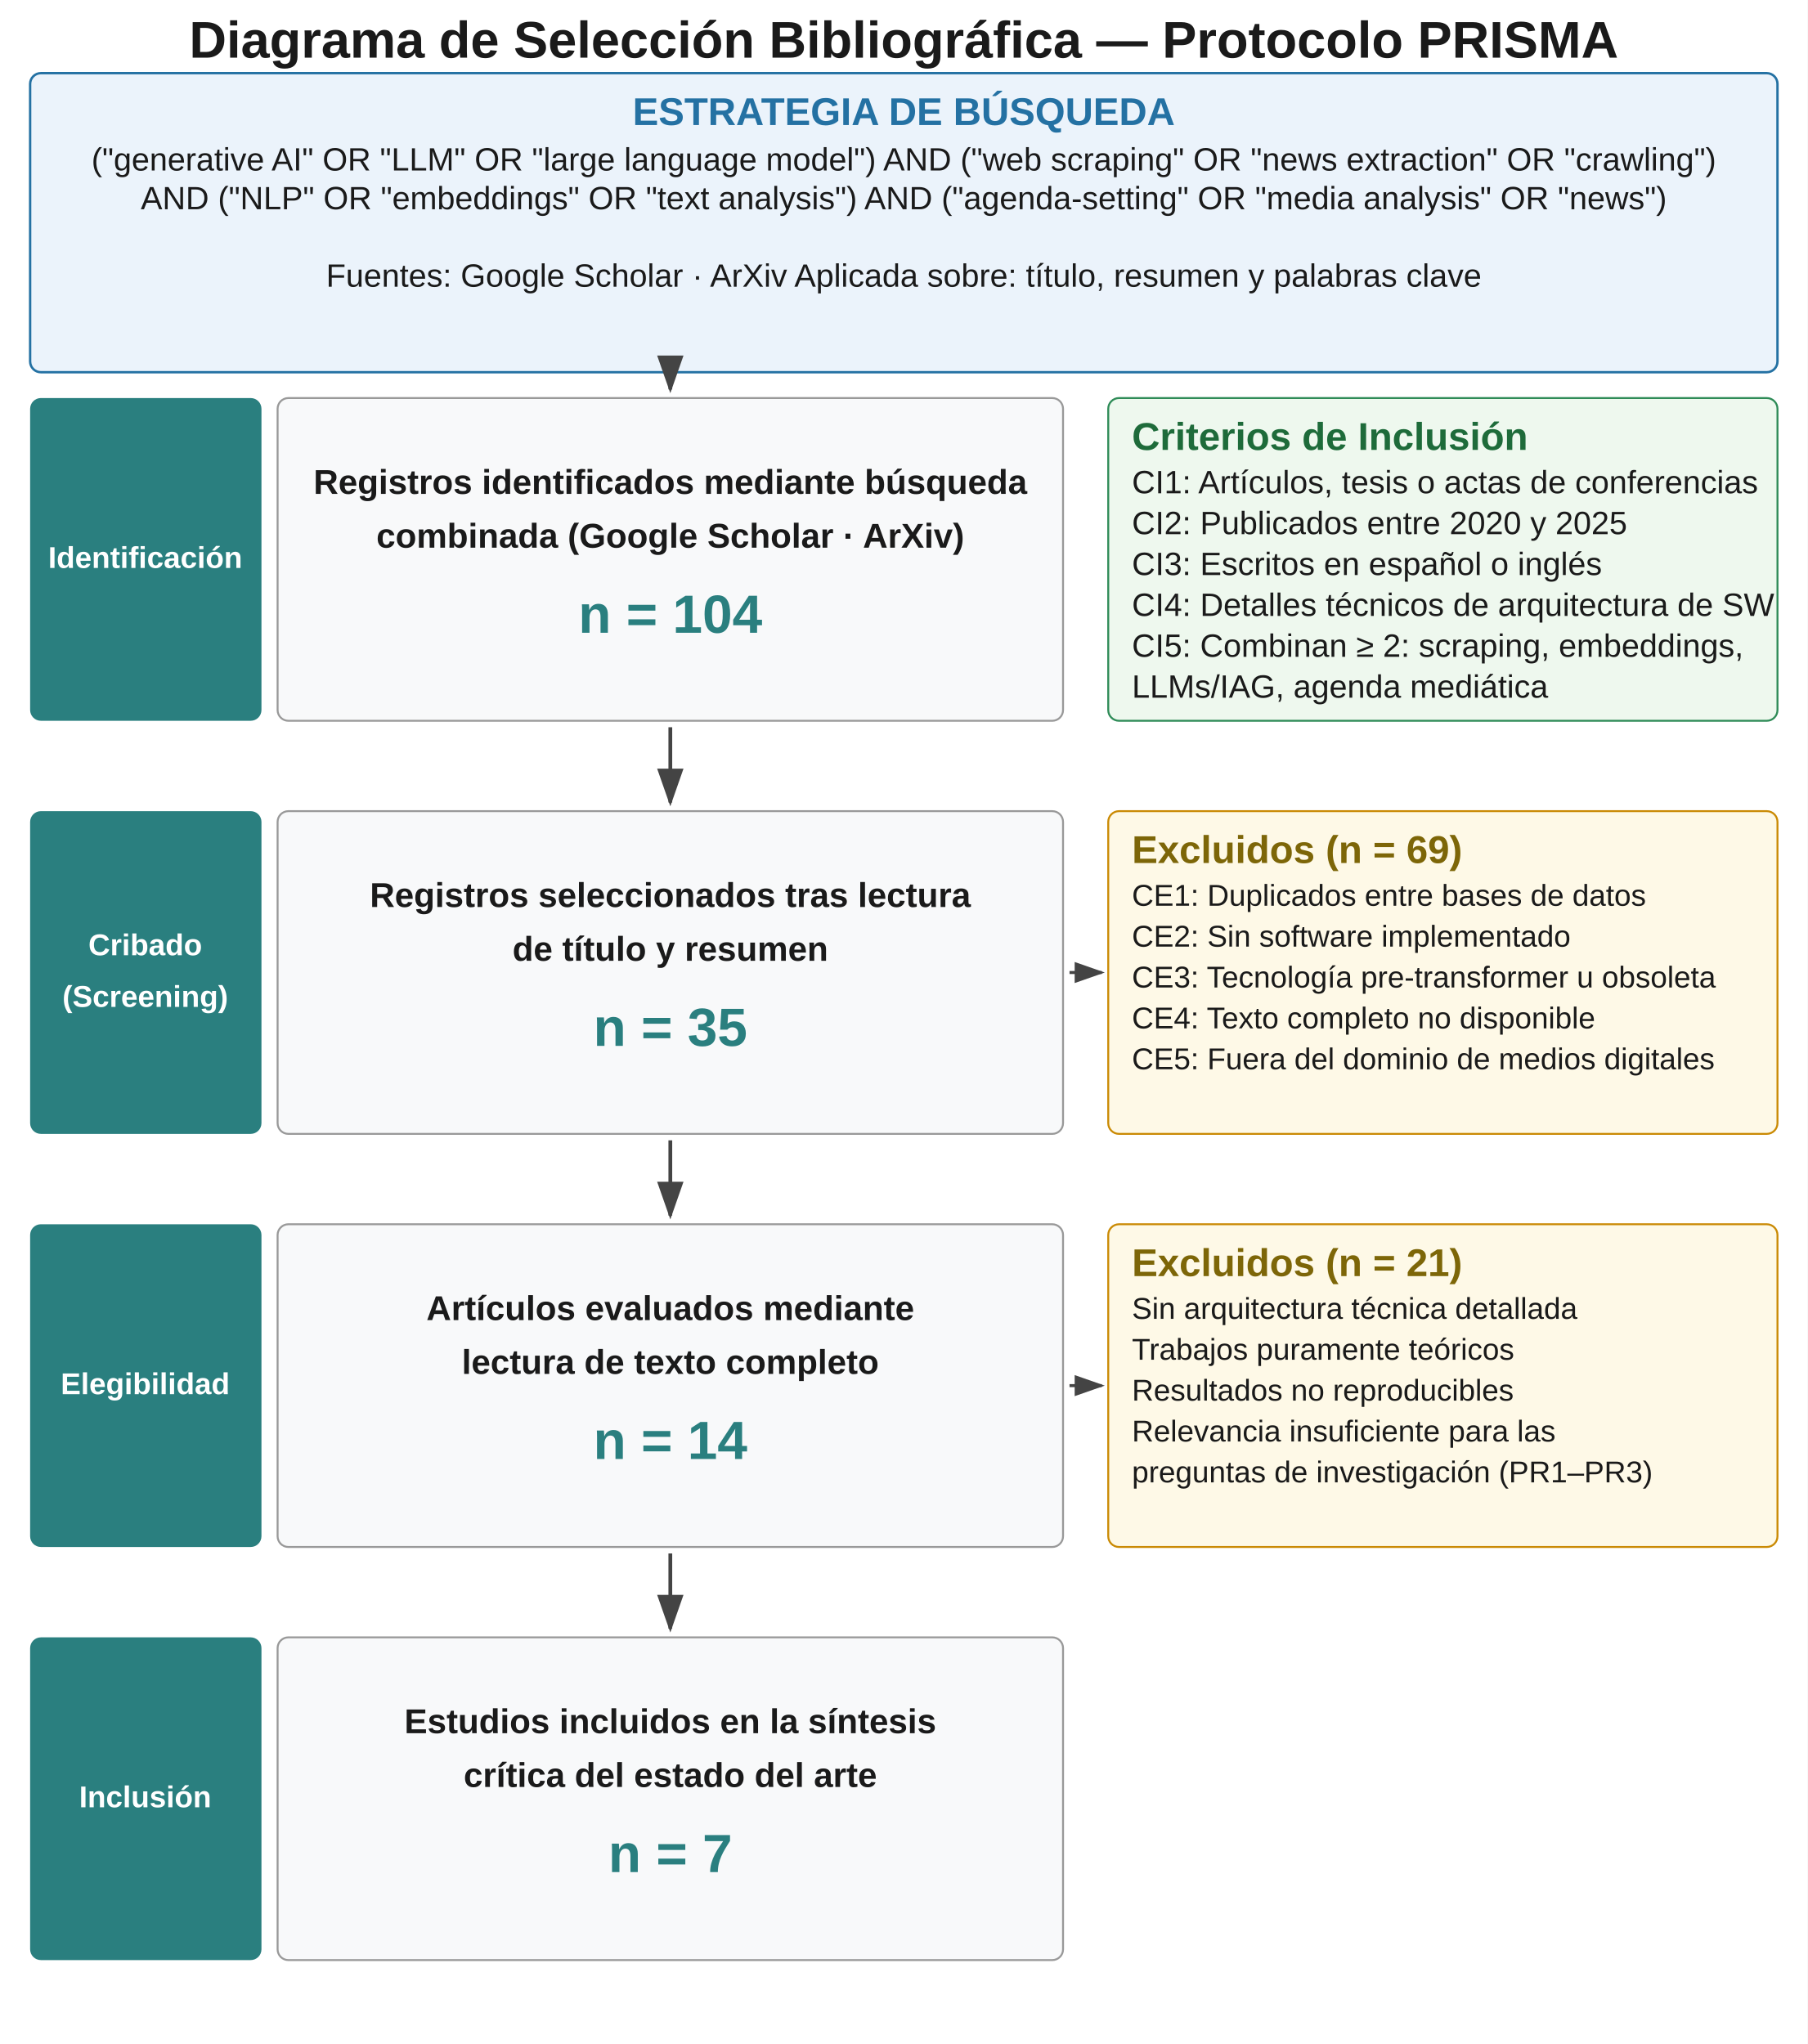
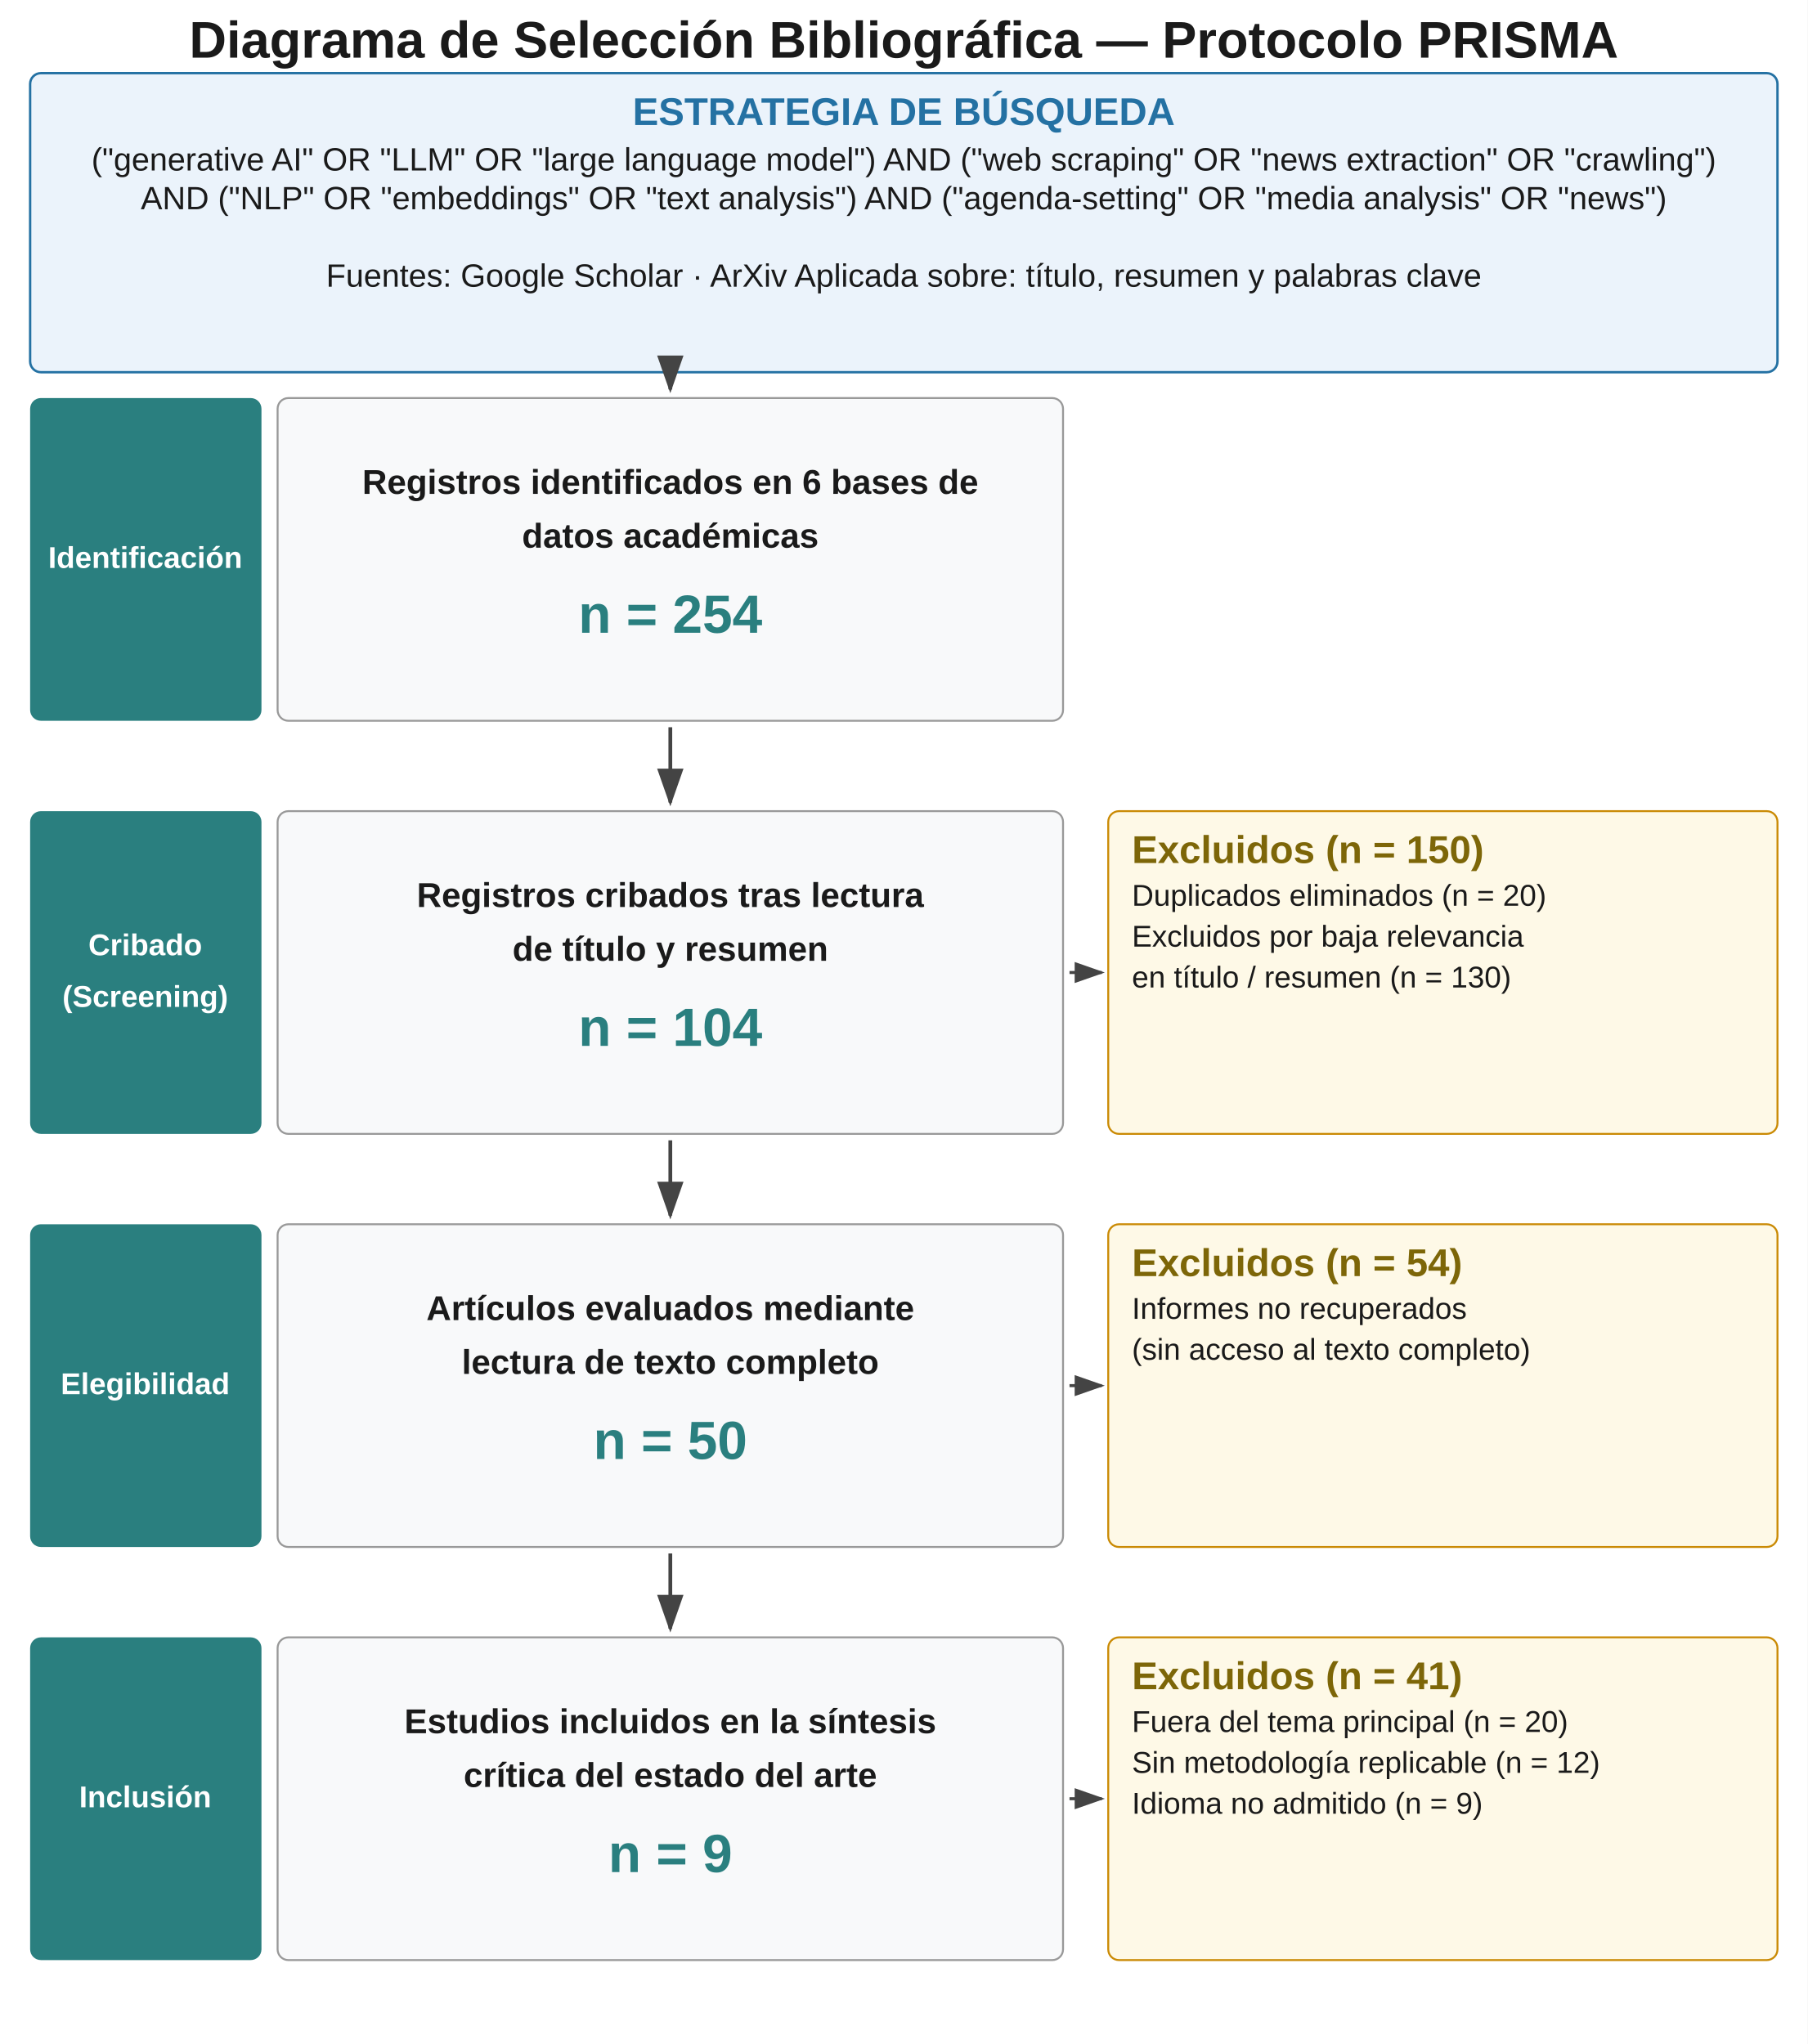
<svg xmlns="http://www.w3.org/2000/svg" width="1680" height="1900">
  <defs>
    <marker id="ah" markerWidth="10" markerHeight="7" refX="9" refY="3.5" orient="auto">
      <polygon points="0 0, 10 3.5, 0 7" fill="#444444" />
    </marker>
  </defs>
  <rect width="1680" height="1900" fill="white" />
  <text x="840" y="40" text-anchor="middle" dominant-baseline="middle" font-family="Arial,Helvetica,sans-serif" font-size="48" fill="#1A1A1A" font-weight="bold">Diagrama de Selección Bibliográfica  —  Protocolo PRISMA</text>
  <rect x="28" y="68" width="1624" height="278" rx="10" fill="#EBF3FB" stroke="#2471A3" stroke-width="2.2" />
  <text x="840" y="106" text-anchor="middle" dominant-baseline="middle" font-family="Arial,Helvetica,sans-serif" font-size="36" fill="#2471A3" font-weight="bold">ESTRATEGIA DE BÚSQUEDA</text>
  <text x="840" y="150" text-anchor="middle" dominant-baseline="middle" font-family="Arial,Helvetica,sans-serif" font-size="30" fill="#1A1A1A" font-weight="normal">("generative AI"  OR  "LLM"  OR  "large language model")  AND  ("web scraping"  OR  "news extraction"  OR  "crawling")</text>
  <text x="840" y="186" text-anchor="middle" dominant-baseline="middle" font-family="Arial,Helvetica,sans-serif" font-size="30" fill="#1A1A1A" font-weight="normal">AND  ("NLP"  OR  "embeddings"  OR  "text analysis")  AND  ("agenda-setting"  OR  "media analysis"  OR  "news")</text>
  <text x="840" y="222" text-anchor="middle" dominant-baseline="middle" font-family="Arial,Helvetica,sans-serif" font-size="30" fill="#1A1A1A" font-weight="normal" />
  <text x="840" y="258" text-anchor="middle" dominant-baseline="middle" font-family="Arial,Helvetica,sans-serif" font-size="30" fill="#1A1A1A" font-weight="normal">Fuentes: Google Scholar · ArXiv                    Aplicada sobre: título, resumen y palabras clave</text>
  <line x1="623" y1="352" x2="623" y2="362" stroke="#444444" stroke-width="3.5" marker-end="url(#ah)" />
  <rect x="28" y="370" width="215" height="300" rx="10" fill="#2A7F7F" stroke="#2A7F7F" stroke-width="0" />
  <text x="135" y="520" text-anchor="middle" dominant-baseline="middle" font-family="Arial,Helvetica,sans-serif" font-size="28" fill="white" font-weight="bold">Identificación</text>
  <rect x="258" y="370" width="730" height="300" rx="10" fill="#F8F9FA" stroke="#999999" stroke-width="1.8" />
-   <text x="623" y="450" text-anchor="middle" dominant-baseline="middle" font-family="Arial,Helvetica,sans-serif" font-size="32" fill="#1A1A1A" font-weight="bold">Registros identificados mediante búsqueda</text>
-   <text x="623" y="500" text-anchor="middle" dominant-baseline="middle" font-family="Arial,Helvetica,sans-serif" font-size="32" fill="#1A1A1A" font-weight="bold">combinada  (Google Scholar · ArXiv)</text>
-   <text x="623" y="574" text-anchor="middle" dominant-baseline="middle" font-family="Arial,Helvetica,sans-serif" font-size="50" fill="#2A7F7F" font-weight="bold">n = 104</text>
-   <rect x="1030" y="370" width="622" height="300" rx="10" fill="#EEF8EE" stroke="#2E8B57" stroke-width="1.8" />
-   <text x="1052" y="408" text-anchor="start" dominant-baseline="middle" font-family="Arial,Helvetica,sans-serif" font-size="36" fill="#1E6B3A" font-weight="bold">Criterios de Inclusión</text>
-   <text x="1052" y="450" text-anchor="start" dominant-baseline="middle" font-family="Arial,Helvetica,sans-serif" font-size="30" fill="#1A1A1A" font-weight="normal">CI1: Artículos, tesis o actas de conferencias</text>
-   <text x="1052" y="488" text-anchor="start" dominant-baseline="middle" font-family="Arial,Helvetica,sans-serif" font-size="30" fill="#1A1A1A" font-weight="normal">CI2: Publicados entre 2020 y 2025</text>
-   <text x="1052" y="526" text-anchor="start" dominant-baseline="middle" font-family="Arial,Helvetica,sans-serif" font-size="30" fill="#1A1A1A" font-weight="normal">CI3: Escritos en español o inglés</text>
-   <text x="1052" y="564" text-anchor="start" dominant-baseline="middle" font-family="Arial,Helvetica,sans-serif" font-size="30" fill="#1A1A1A" font-weight="normal">CI4: Detalles técnicos de arquitectura de SW</text>
-   <text x="1052" y="602" text-anchor="start" dominant-baseline="middle" font-family="Arial,Helvetica,sans-serif" font-size="30" fill="#1A1A1A" font-weight="normal">CI5: Combinan ≥ 2: scraping, embeddings,</text>
-   <text x="1052" y="640" text-anchor="start" dominant-baseline="middle" font-family="Arial,Helvetica,sans-serif" font-size="30" fill="#1A1A1A" font-weight="normal">        LLMs/IAG, agenda mediática</text>
+   <text x="623" y="450" text-anchor="middle" dominant-baseline="middle" font-family="Arial,Helvetica,sans-serif" font-size="32" fill="#1A1A1A" font-weight="bold">Registros identificados en 6 bases de</text>
+   <text x="623" y="500" text-anchor="middle" dominant-baseline="middle" font-family="Arial,Helvetica,sans-serif" font-size="32" fill="#1A1A1A" font-weight="bold">datos académicas</text>
+   <text x="623" y="574" text-anchor="middle" dominant-baseline="middle" font-family="Arial,Helvetica,sans-serif" font-size="50" fill="#2A7F7F" font-weight="bold">n = 254</text>
  <line x1="623" y1="676" x2="623" y2="746" stroke="#444444" stroke-width="3.5" marker-end="url(#ah)" />
  <rect x="28" y="754" width="215" height="300" rx="10" fill="#2A7F7F" stroke="#2A7F7F" stroke-width="0" />
  <text x="135" y="880" text-anchor="middle" dominant-baseline="middle" font-family="Arial,Helvetica,sans-serif" font-size="28" fill="white" font-weight="bold">Cribado</text>
  <text x="135" y="928" text-anchor="middle" dominant-baseline="middle" font-family="Arial,Helvetica,sans-serif" font-size="28" fill="white" font-weight="bold">(Screening)</text>
  <rect x="258" y="754" width="730" height="300" rx="10" fill="#F8F9FA" stroke="#999999" stroke-width="1.8" />
-   <text x="623" y="834" text-anchor="middle" dominant-baseline="middle" font-family="Arial,Helvetica,sans-serif" font-size="32" fill="#1A1A1A" font-weight="bold">Registros seleccionados tras lectura</text>
+   <text x="623" y="834" text-anchor="middle" dominant-baseline="middle" font-family="Arial,Helvetica,sans-serif" font-size="32" fill="#1A1A1A" font-weight="bold">Registros cribados tras lectura</text>
  <text x="623" y="884" text-anchor="middle" dominant-baseline="middle" font-family="Arial,Helvetica,sans-serif" font-size="32" fill="#1A1A1A" font-weight="bold">de título y resumen</text>
-   <text x="623" y="958" text-anchor="middle" dominant-baseline="middle" font-family="Arial,Helvetica,sans-serif" font-size="50" fill="#2A7F7F" font-weight="bold">n = 35</text>
+   <text x="623" y="958" text-anchor="middle" dominant-baseline="middle" font-family="Arial,Helvetica,sans-serif" font-size="50" fill="#2A7F7F" font-weight="bold">n = 104</text>
  <rect x="1030" y="754" width="622" height="300" rx="10" fill="#FEF9E7" stroke="#CA8A04" stroke-width="1.8" />
-   <text x="1052" y="792" text-anchor="start" dominant-baseline="middle" font-family="Arial,Helvetica,sans-serif" font-size="36" fill="#7D6608" font-weight="bold">Excluidos  (n = 69)</text>
-   <text x="1052" y="834" text-anchor="start" dominant-baseline="middle" font-family="Arial,Helvetica,sans-serif" font-size="28" fill="#1A1A1A" font-weight="normal">CE1: Duplicados entre bases de datos</text>
-   <text x="1052" y="872" text-anchor="start" dominant-baseline="middle" font-family="Arial,Helvetica,sans-serif" font-size="28" fill="#1A1A1A" font-weight="normal">CE2: Sin software implementado</text>
-   <text x="1052" y="910" text-anchor="start" dominant-baseline="middle" font-family="Arial,Helvetica,sans-serif" font-size="28" fill="#1A1A1A" font-weight="normal">CE3: Tecnología pre-transformer u obsoleta</text>
-   <text x="1052" y="948" text-anchor="start" dominant-baseline="middle" font-family="Arial,Helvetica,sans-serif" font-size="28" fill="#1A1A1A" font-weight="normal">CE4: Texto completo no disponible</text>
-   <text x="1052" y="986" text-anchor="start" dominant-baseline="middle" font-family="Arial,Helvetica,sans-serif" font-size="28" fill="#1A1A1A" font-weight="normal">CE5: Fuera del dominio de medios digitales</text>
+   <text x="1052" y="792" text-anchor="start" dominant-baseline="middle" font-family="Arial,Helvetica,sans-serif" font-size="36" fill="#7D6608" font-weight="bold">Excluidos  (n = 150)</text>
+   <text x="1052" y="834" text-anchor="start" dominant-baseline="middle" font-family="Arial,Helvetica,sans-serif" font-size="28" fill="#1A1A1A" font-weight="normal">Duplicados eliminados (n = 20)</text>
+   <text x="1052" y="872" text-anchor="start" dominant-baseline="middle" font-family="Arial,Helvetica,sans-serif" font-size="28" fill="#1A1A1A" font-weight="normal">Excluidos por baja relevancia</text>
+   <text x="1052" y="910" text-anchor="start" dominant-baseline="middle" font-family="Arial,Helvetica,sans-serif" font-size="28" fill="#1A1A1A" font-weight="normal">en título / resumen (n = 130)</text>
  <line x1="994" y1="904" x2="1024" y2="904" stroke="#444444" stroke-width="2.8" marker-end="url(#ah)" />
  <line x1="623" y1="1060" x2="623" y2="1130" stroke="#444444" stroke-width="3.5" marker-end="url(#ah)" />
  <rect x="28" y="1138" width="215" height="300" rx="10" fill="#2A7F7F" stroke="#2A7F7F" stroke-width="0" />
  <text x="135" y="1288" text-anchor="middle" dominant-baseline="middle" font-family="Arial,Helvetica,sans-serif" font-size="28" fill="white" font-weight="bold">Elegibilidad</text>
  <rect x="258" y="1138" width="730" height="300" rx="10" fill="#F8F9FA" stroke="#999999" stroke-width="1.8" />
  <text x="623" y="1218" text-anchor="middle" dominant-baseline="middle" font-family="Arial,Helvetica,sans-serif" font-size="32" fill="#1A1A1A" font-weight="bold">Artículos evaluados mediante</text>
  <text x="623" y="1268" text-anchor="middle" dominant-baseline="middle" font-family="Arial,Helvetica,sans-serif" font-size="32" fill="#1A1A1A" font-weight="bold">lectura de texto completo</text>
-   <text x="623" y="1342" text-anchor="middle" dominant-baseline="middle" font-family="Arial,Helvetica,sans-serif" font-size="50" fill="#2A7F7F" font-weight="bold">n = 14</text>
+   <text x="623" y="1342" text-anchor="middle" dominant-baseline="middle" font-family="Arial,Helvetica,sans-serif" font-size="50" fill="#2A7F7F" font-weight="bold">n = 50</text>
  <rect x="1030" y="1138" width="622" height="300" rx="10" fill="#FEF9E7" stroke="#CA8A04" stroke-width="1.8" />
-   <text x="1052" y="1176" text-anchor="start" dominant-baseline="middle" font-family="Arial,Helvetica,sans-serif" font-size="36" fill="#7D6608" font-weight="bold">Excluidos  (n = 21)</text>
-   <text x="1052" y="1218" text-anchor="start" dominant-baseline="middle" font-family="Arial,Helvetica,sans-serif" font-size="28" fill="#1A1A1A" font-weight="normal">Sin arquitectura técnica detallada</text>
-   <text x="1052" y="1256" text-anchor="start" dominant-baseline="middle" font-family="Arial,Helvetica,sans-serif" font-size="28" fill="#1A1A1A" font-weight="normal">Trabajos puramente teóricos</text>
-   <text x="1052" y="1294" text-anchor="start" dominant-baseline="middle" font-family="Arial,Helvetica,sans-serif" font-size="28" fill="#1A1A1A" font-weight="normal">Resultados no reproducibles</text>
-   <text x="1052" y="1332" text-anchor="start" dominant-baseline="middle" font-family="Arial,Helvetica,sans-serif" font-size="28" fill="#1A1A1A" font-weight="normal">Relevancia insuficiente para las</text>
-   <text x="1052" y="1370" text-anchor="start" dominant-baseline="middle" font-family="Arial,Helvetica,sans-serif" font-size="28" fill="#1A1A1A" font-weight="normal">preguntas de investigación (PR1–PR3)</text>
+   <text x="1052" y="1176" text-anchor="start" dominant-baseline="middle" font-family="Arial,Helvetica,sans-serif" font-size="36" fill="#7D6608" font-weight="bold">Excluidos  (n = 54)</text>
+   <text x="1052" y="1218" text-anchor="start" dominant-baseline="middle" font-family="Arial,Helvetica,sans-serif" font-size="28" fill="#1A1A1A" font-weight="normal">Informes no recuperados</text>
+   <text x="1052" y="1256" text-anchor="start" dominant-baseline="middle" font-family="Arial,Helvetica,sans-serif" font-size="28" fill="#1A1A1A" font-weight="normal">(sin acceso al texto completo)</text>
  <line x1="994" y1="1288" x2="1024" y2="1288" stroke="#444444" stroke-width="2.8" marker-end="url(#ah)" />
  <line x1="623" y1="1444" x2="623" y2="1514" stroke="#444444" stroke-width="3.5" marker-end="url(#ah)" />
  <rect x="28" y="1522" width="215" height="300" rx="10" fill="#2A7F7F" stroke="#2A7F7F" stroke-width="0" />
  <text x="135" y="1672" text-anchor="middle" dominant-baseline="middle" font-family="Arial,Helvetica,sans-serif" font-size="28" fill="white" font-weight="bold">Inclusión</text>
  <rect x="258" y="1522" width="730" height="300" rx="10" fill="#F8F9FA" stroke="#999999" stroke-width="1.8" />
  <text x="623" y="1602" text-anchor="middle" dominant-baseline="middle" font-family="Arial,Helvetica,sans-serif" font-size="32" fill="#1A1A1A" font-weight="bold">Estudios incluidos en la síntesis</text>
  <text x="623" y="1652" text-anchor="middle" dominant-baseline="middle" font-family="Arial,Helvetica,sans-serif" font-size="32" fill="#1A1A1A" font-weight="bold">crítica del estado del arte</text>
-   <text x="623" y="1726" text-anchor="middle" dominant-baseline="middle" font-family="Arial,Helvetica,sans-serif" font-size="50" fill="#2A7F7F" font-weight="bold">n = 7</text>
+   <text x="623" y="1726" text-anchor="middle" dominant-baseline="middle" font-family="Arial,Helvetica,sans-serif" font-size="50" fill="#2A7F7F" font-weight="bold">n = 9</text>
+   <rect x="1030" y="1522" width="622" height="300" rx="10" fill="#FEF9E7" stroke="#CA8A04" stroke-width="1.8" />
+   <text x="1052" y="1560" text-anchor="start" dominant-baseline="middle" font-family="Arial,Helvetica,sans-serif" font-size="36" fill="#7D6608" font-weight="bold">Excluidos  (n = 41)</text>
+   <text x="1052" y="1602" text-anchor="start" dominant-baseline="middle" font-family="Arial,Helvetica,sans-serif" font-size="28" fill="#1A1A1A" font-weight="normal">Fuera del tema principal (n = 20)</text>
+   <text x="1052" y="1640" text-anchor="start" dominant-baseline="middle" font-family="Arial,Helvetica,sans-serif" font-size="28" fill="#1A1A1A" font-weight="normal">Sin metodología replicable (n = 12)</text>
+   <text x="1052" y="1678" text-anchor="start" dominant-baseline="middle" font-family="Arial,Helvetica,sans-serif" font-size="28" fill="#1A1A1A" font-weight="normal">Idioma no admitido (n = 9)</text>
+   <line x1="994" y1="1672" x2="1024" y2="1672" stroke="#444444" stroke-width="2.8" marker-end="url(#ah)" />
</svg>
